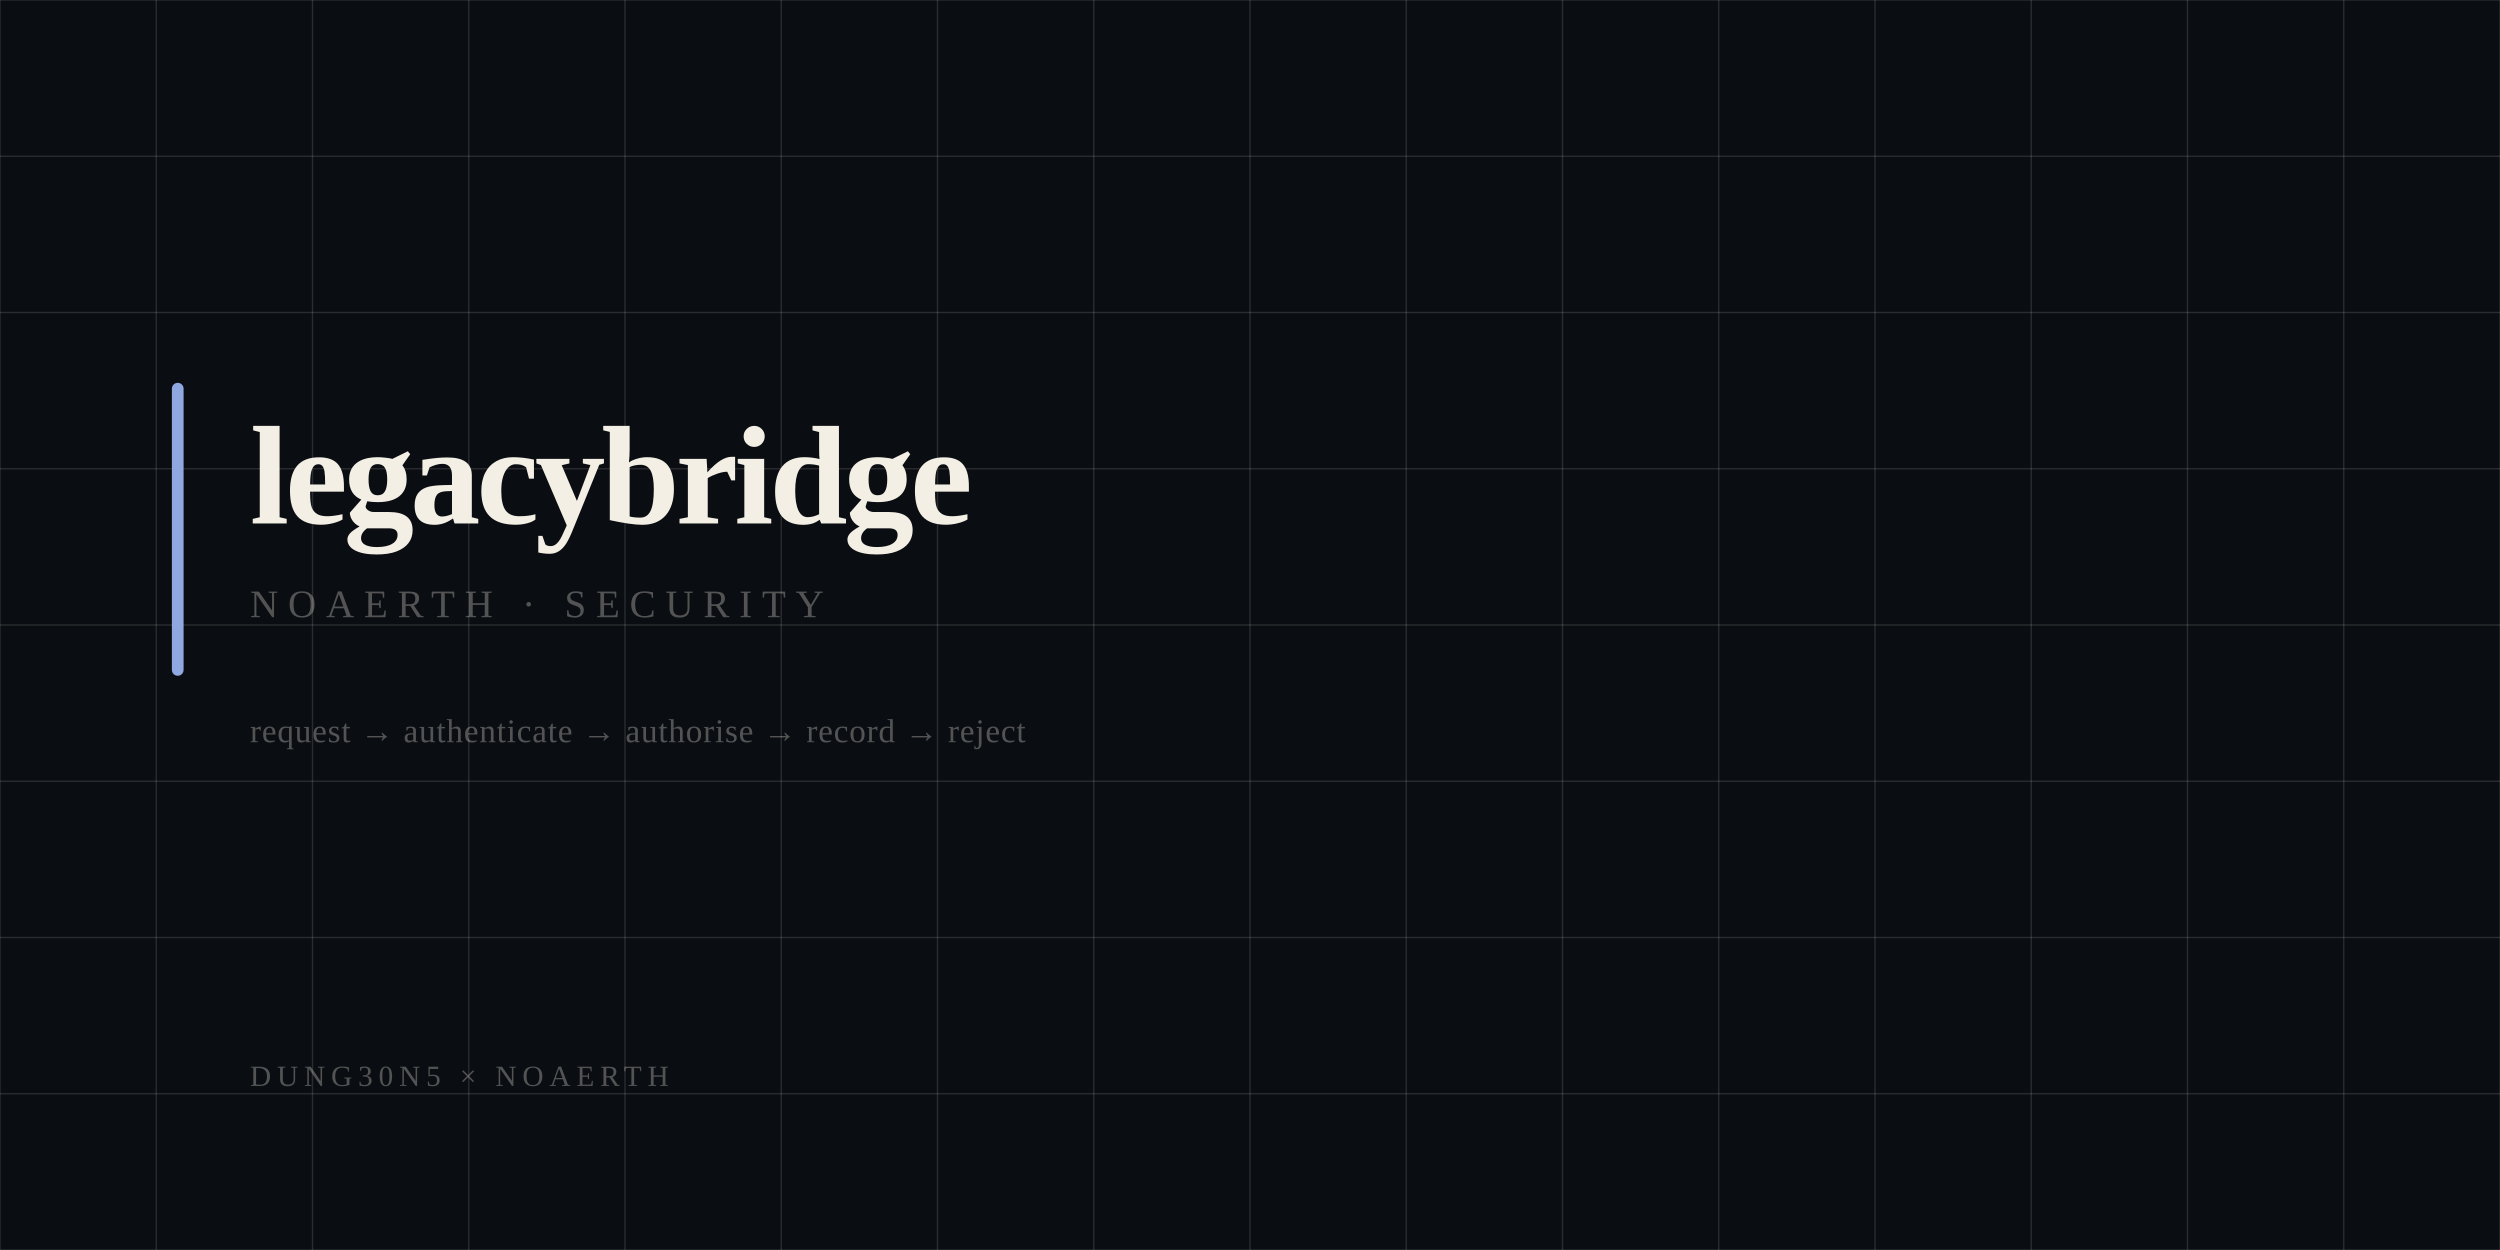
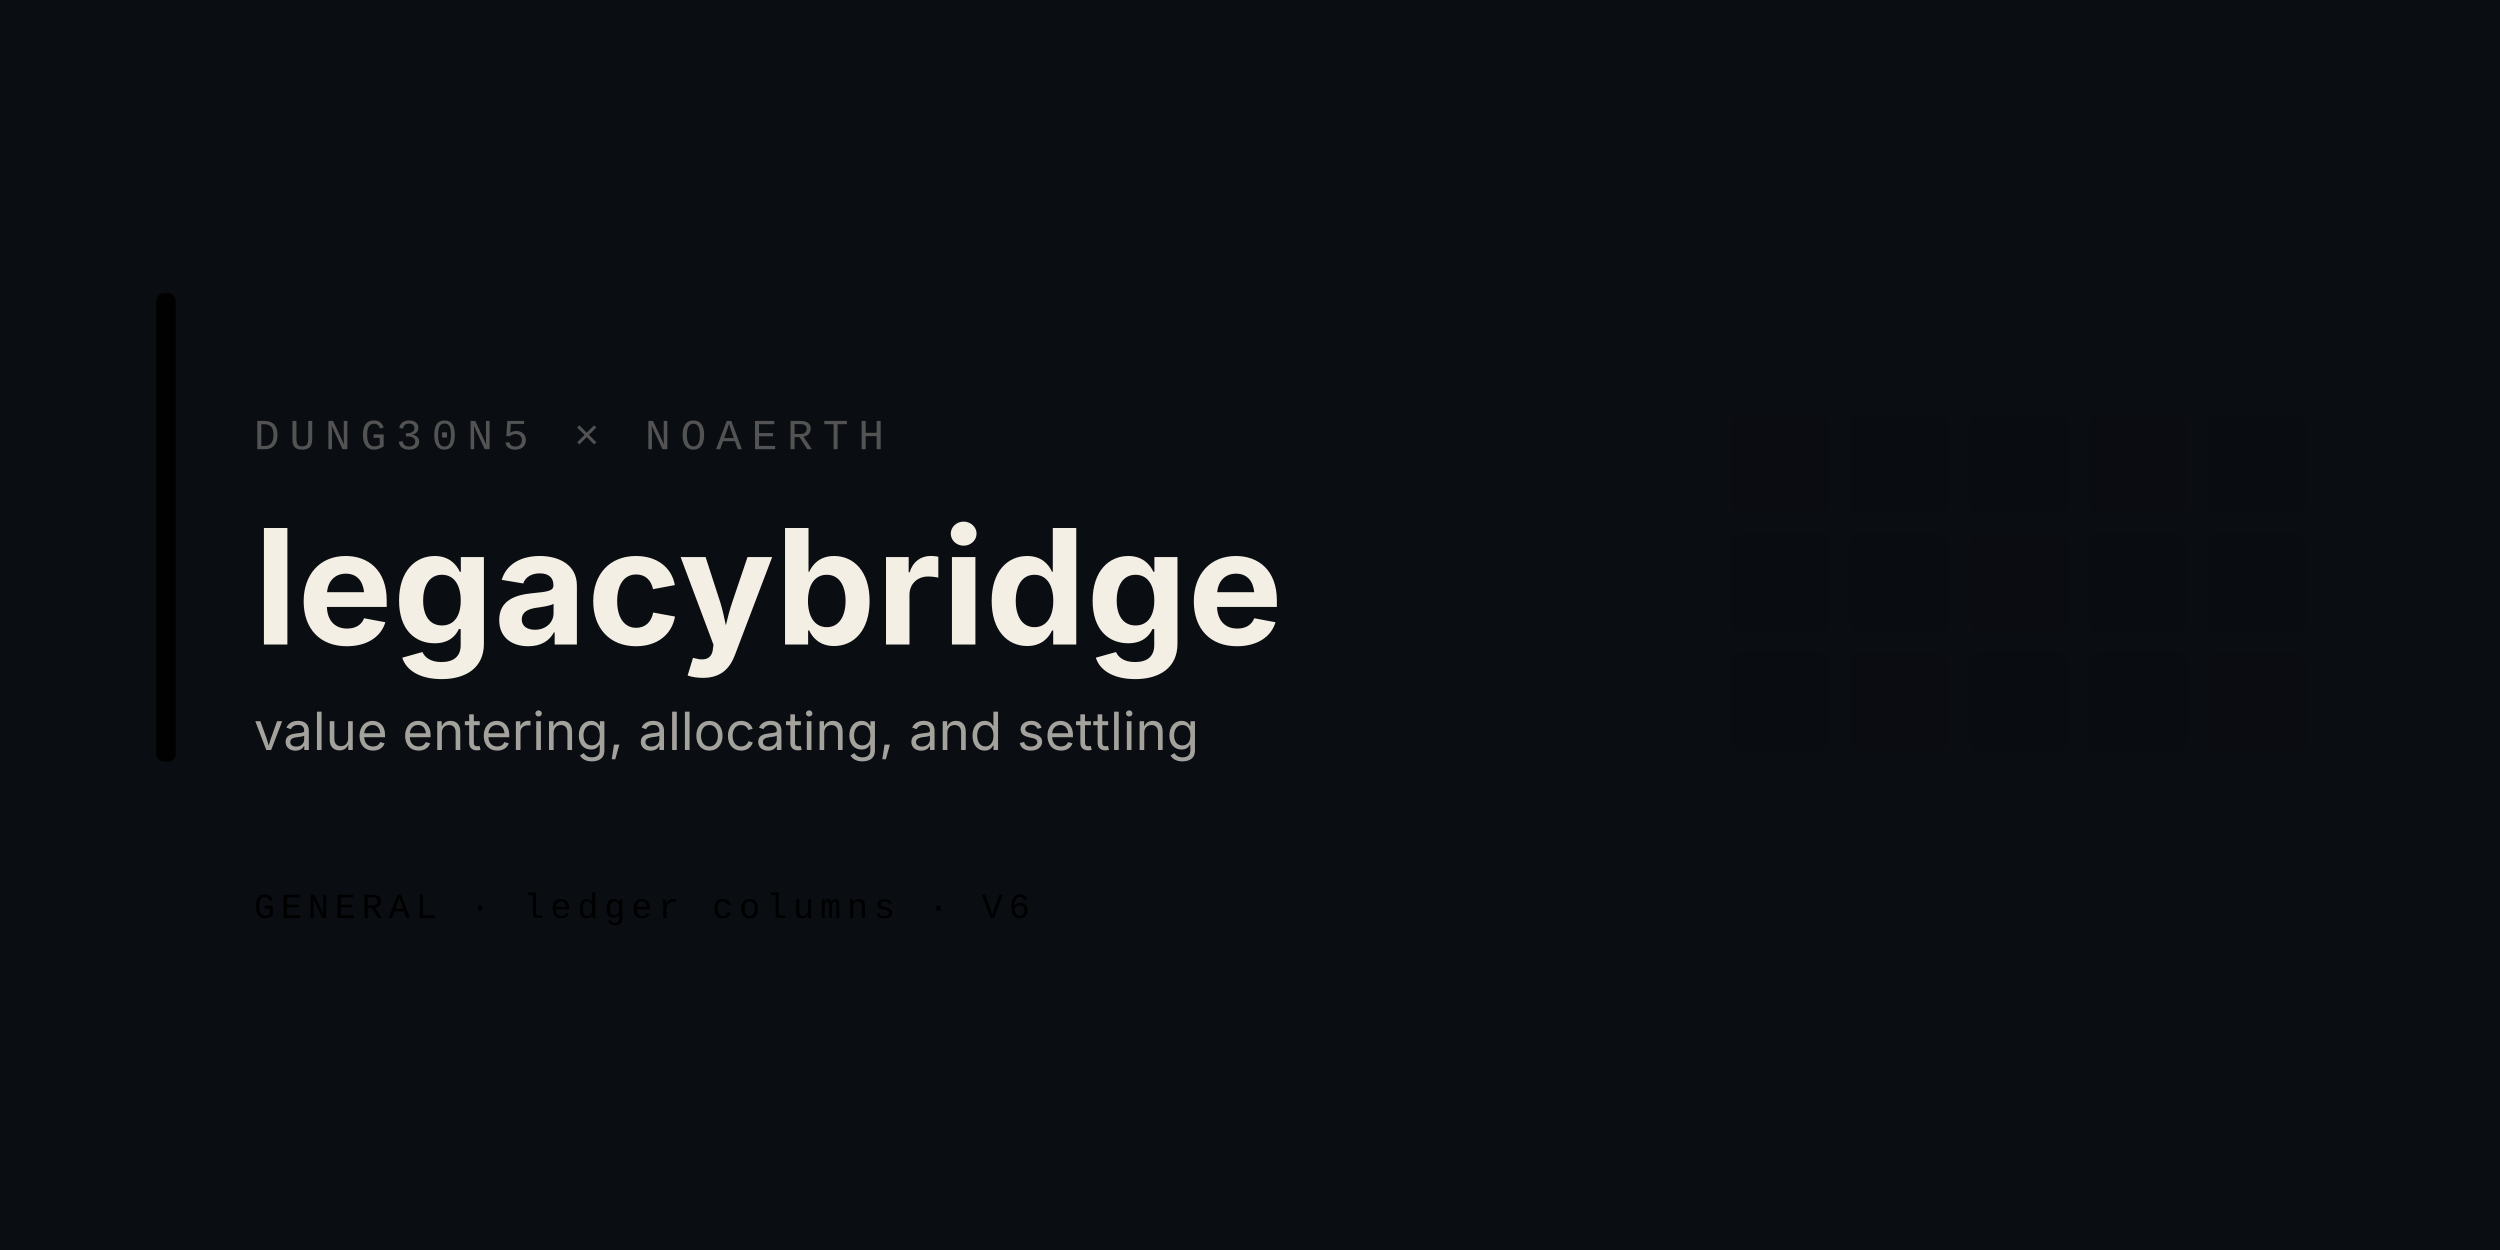
- <svg xmlns="http://www.w3.org/2000/svg" viewBox="0 0 1280 640" width="1280" height="640" role="img" aria-label="legacybridge — NOAERTH project card.">
+ <svg xmlns="http://www.w3.org/2000/svg" viewBox="0 0 1280 640" width="1280" height="640" role="img" aria-label="legacybridge project card">
  <rect width="1280" height="640" fill="#0a0d12" />
-   <line x1="0" y1="0" x2="0" y2="640" stroke="#f4efe424" stroke-width="0.7" />
-   <line x1="80" y1="0" x2="80" y2="640" stroke="#f4efe424" stroke-width="0.7" />
-   <line x1="160" y1="0" x2="160" y2="640" stroke="#f4efe424" stroke-width="0.7" />
-   <line x1="240" y1="0" x2="240" y2="640" stroke="#f4efe424" stroke-width="0.7" />
-   <line x1="320" y1="0" x2="320" y2="640" stroke="#f4efe424" stroke-width="0.7" />
-   <line x1="400" y1="0" x2="400" y2="640" stroke="#f4efe424" stroke-width="0.7" />
-   <line x1="480" y1="0" x2="480" y2="640" stroke="#f4efe424" stroke-width="0.7" />
-   <line x1="560" y1="0" x2="560" y2="640" stroke="#f4efe424" stroke-width="0.7" />
-   <line x1="640" y1="0" x2="640" y2="640" stroke="#f4efe424" stroke-width="0.7" />
-   <line x1="720" y1="0" x2="720" y2="640" stroke="#f4efe424" stroke-width="0.7" />
-   <line x1="800" y1="0" x2="800" y2="640" stroke="#f4efe424" stroke-width="0.7" />
-   <line x1="880" y1="0" x2="880" y2="640" stroke="#f4efe424" stroke-width="0.7" />
-   <line x1="960" y1="0" x2="960" y2="640" stroke="#f4efe424" stroke-width="0.7" />
-   <line x1="1040" y1="0" x2="1040" y2="640" stroke="#f4efe424" stroke-width="0.7" />
-   <line x1="1120" y1="0" x2="1120" y2="640" stroke="#f4efe424" stroke-width="0.7" />
-   <line x1="1200" y1="0" x2="1200" y2="640" stroke="#f4efe424" stroke-width="0.7" />
-   <line x1="1280" y1="0" x2="1280" y2="640" stroke="#f4efe424" stroke-width="0.7" />
-   <line x1="0" y1="0" x2="1280" y2="0" stroke="#f4efe424" stroke-width="0.7" />
-   <line x1="0" y1="80" x2="1280" y2="80" stroke="#f4efe424" stroke-width="0.7" />
-   <line x1="0" y1="160" x2="1280" y2="160" stroke="#f4efe424" stroke-width="0.7" />
-   <line x1="0" y1="240" x2="1280" y2="240" stroke="#f4efe424" stroke-width="0.7" />
-   <line x1="0" y1="320" x2="1280" y2="320" stroke="#f4efe424" stroke-width="0.7" />
-   <line x1="0" y1="400" x2="1280" y2="400" stroke="#f4efe424" stroke-width="0.7" />
-   <line x1="0" y1="480" x2="1280" y2="480" stroke="#f4efe424" stroke-width="0.7" />
-   <line x1="0" y1="560" x2="1280" y2="560" stroke="#f4efe424" stroke-width="0.7" />
-   <line x1="0" y1="640" x2="1280" y2="640" stroke="#f4efe424" stroke-width="0.7" />
-   <rect x="88" y="196" width="6" height="150" rx="3" fill="#8fa8e0" />
-   <text x="128" y="268" fill="#f4efe4" font-size="72" font-weight="680" letter-spacing="-2">legacybridge</text>
-   <text x="128" y="316" fill="#f4efe44f" font-size="20" letter-spacing="5">NOAERTH · SECURITY</text>
-   <text x="128" y="380" fill="#f4efe44f" font-size="17" letter-spacing="0.4">request → authenticate → authorise → record → reject</text>
-   <text x="128" y="556" fill="#f4efe44f" font-size="15" letter-spacing="3">DUNG30N5 × NOAERTH</text>
+   <rect x="886" y="212" width="51" height="51" rx="6" fill="amber" fill-opacity="0.04" stroke="amber" stroke-width="1.1" stroke-opacity="0.42" />
+   <rect x="947" y="212" width="51" height="51" rx="6" fill="amber" fill-opacity="0.07" stroke="amber" stroke-width="1.1" stroke-opacity="0.42" />
+   <rect x="1008" y="212" width="51" height="51" rx="6" fill="amber" fill-opacity="0.10" stroke="amber" stroke-width="1.1" stroke-opacity="0.42" />
+   <rect x="1069" y="212" width="51" height="51" rx="6" fill="amber" fill-opacity="0.04" stroke="amber" stroke-width="1.1" stroke-opacity="0.42" />
+   <rect x="1130" y="212" width="51" height="51" rx="6" fill="amber" fill-opacity="0.07" stroke="amber" stroke-width="1.1" stroke-opacity="0.42" />
+   <rect x="886" y="273" width="51" height="51" rx="6" fill="amber" fill-opacity="0.07" stroke="amber" stroke-width="1.1" stroke-opacity="0.42" />
+   <rect x="947" y="273" width="51" height="51" rx="6" fill="amber" fill-opacity="0.10" stroke="amber" stroke-width="1.1" stroke-opacity="0.42" />
+   <rect x="1008" y="273" width="51" height="51" rx="6" fill="amber" fill-opacity="0.04" stroke="amber" stroke-width="1.1" stroke-opacity="0.42" />
+   <rect x="1069" y="273" width="51" height="51" rx="6" fill="amber" fill-opacity="0.07" stroke="amber" stroke-width="1.1" stroke-opacity="0.42" />
+   <rect x="1130" y="273" width="51" height="51" rx="6" fill="amber" fill-opacity="0.10" stroke="amber" stroke-width="1.1" stroke-opacity="0.42" />
+   <rect x="886" y="334" width="51" height="51" rx="6" fill="amber" fill-opacity="0.10" stroke="amber" stroke-width="1.1" stroke-opacity="0.42" />
+   <rect x="947" y="334" width="51" height="51" rx="6" fill="amber" fill-opacity="0.04" stroke="amber" stroke-width="1.1" stroke-opacity="0.42" />
+   <rect x="1008" y="334" width="51" height="51" rx="6" fill="amber" fill-opacity="0.07" stroke="amber" stroke-width="1.1" stroke-opacity="0.42" />
+   <rect x="1069" y="334" width="51" height="51" rx="6" fill="amber" fill-opacity="0.10" stroke="amber" stroke-width="1.1" stroke-opacity="0.42" />
+   <rect x="1130" y="334" width="51" height="51" rx="6" fill="amber" fill-opacity="0.04" stroke="amber" stroke-width="1.1" stroke-opacity="0.42" />
+   <rect x="80" y="150" width="10" height="240" rx="4" fill="amber" opacity="0.9" />
+   <text x="130" y="230" font-family="ui-monospace, SFMono-Regular, Menlo, Monaco, Consolas, 'Liberation Mono', monospace" font-size="22" letter-spacing="5" fill="#f4efe44f">DUNG30N5 × NOAERTH</text>
+   <text x="130" y="330" font-family="-apple-system, BlinkMacSystemFont, 'Segoe UI', Inter, Helvetica, Arial, sans-serif" font-size="82" font-weight="700" fill="#f4efe4">legacybridge</text>
+   <text x="130" y="384" font-family="-apple-system, BlinkMacSystemFont, 'Segoe UI', Inter, Helvetica, Arial, sans-serif" font-size="27" fill="#f4efe4a8">value entering, allocating, and settling</text>
+   <text x="130" y="470" font-family="ui-monospace, SFMono-Regular, Menlo, Monaco, Consolas, 'Liberation Mono', monospace" font-size="18" fill="amber" letter-spacing="3">GENERAL · ledger columns · V6</text>
</svg>
